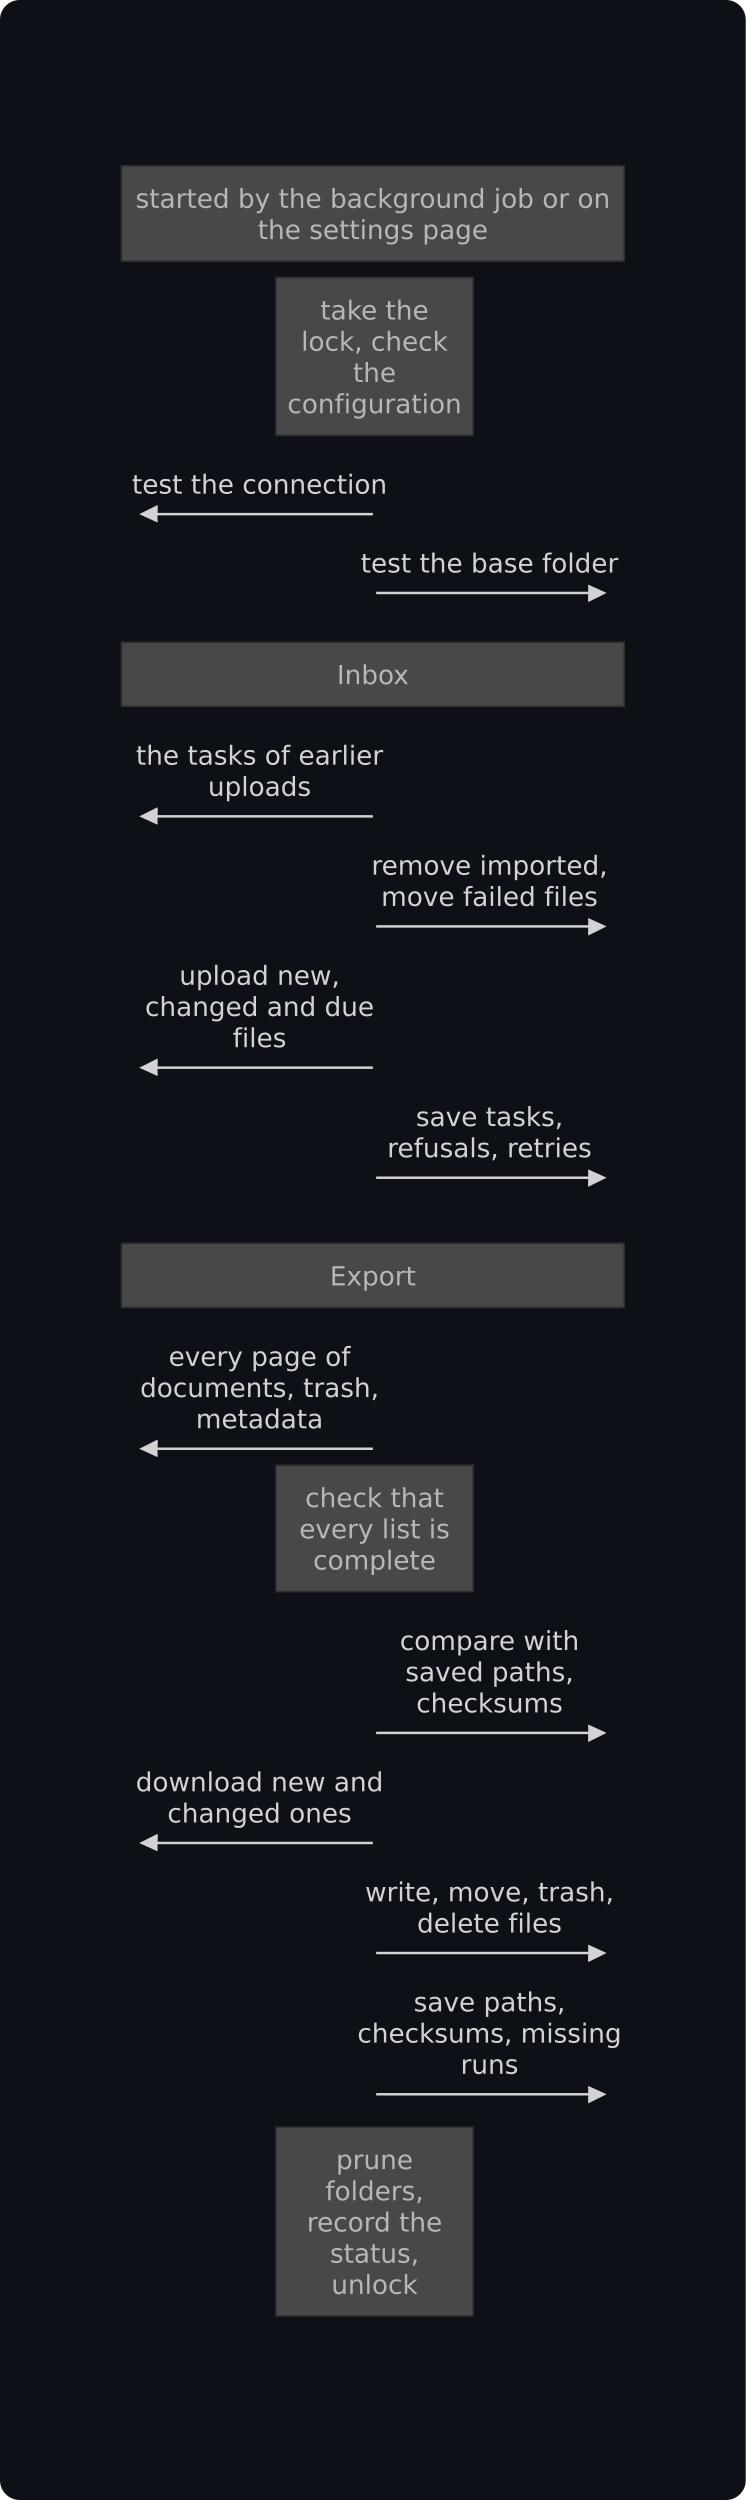
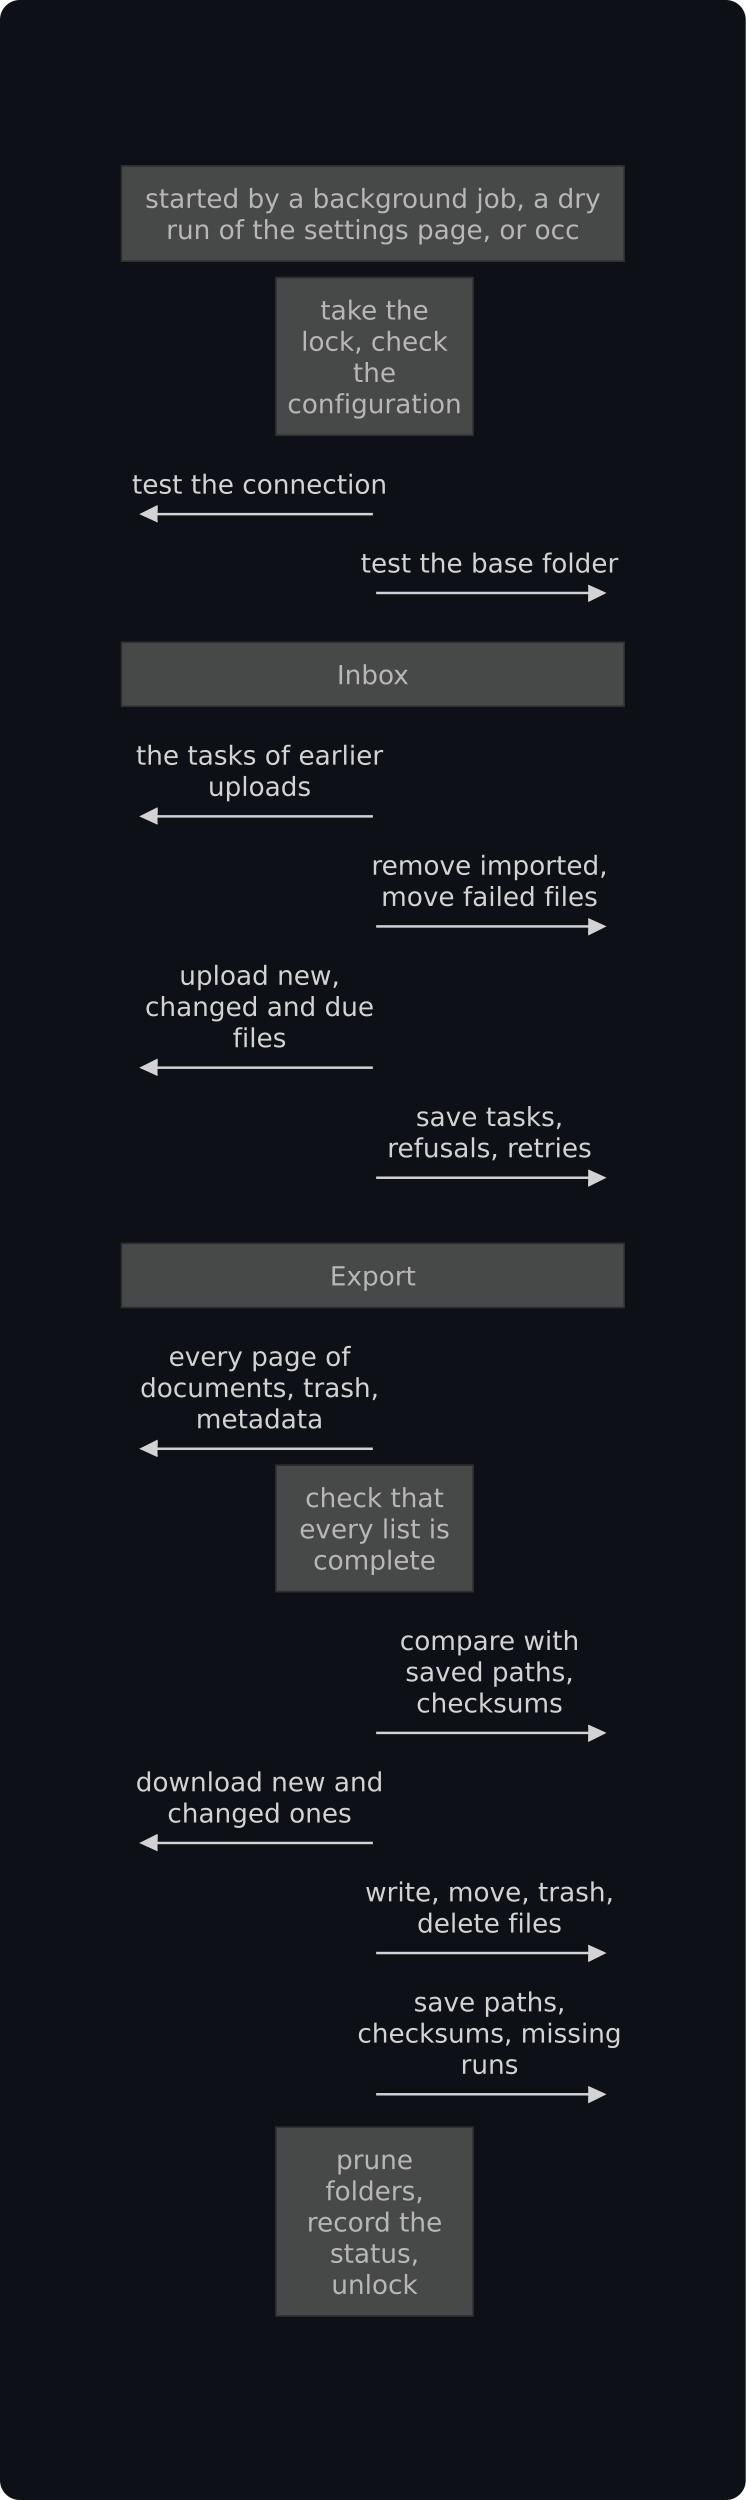
<svg xmlns="http://www.w3.org/2000/svg" width="454" height="1522" viewBox="-24 -26 454 1522" id="diagram-one-run-of-the-synchronization" role="graphics-document document" aria-roledescription="sequence" aria-describedby="chart-desc-diagram-one-run-of-the-synchronization" aria-labelledby="chart-title-diagram-one-run-of-the-synchronization">
  <rect x="40" y="711" fill="rgba(23, 128, 61, 0.12)" width="326" height="548" class="rect" />
  <rect x="40" y="345" fill="rgba(0, 130, 201, 0.12)" width="326" height="356" class="rect" />
  <g>
    <rect x="286" y="1404" fill="#eaeaea" stroke="#666" width="120" height="65" name="Nextcloud" rx="3" ry="3" class="actor actor-bottom" />
    <text x="346" y="1436.5" dominant-baseline="central" alignment-baseline="central" class="actor actor-box" style="text-anchor: middle; font-size: 16px; font-weight: 400; font-family: &quot;trebuchet ms&quot;, verdana, &quot;DejaVu Sans&quot;, arial, sans-serif;">
      <tspan x="346" dy="0">Nextcloud</tspan>
    </text>
  </g>
  <g>
    <rect x="144" y="1404" fill="#eaeaea" stroke="#666" width="120" height="65" name="Sync" rx="3" ry="3" class="actor actor-bottom" />
    <text x="204" y="1436.5" dominant-baseline="central" alignment-baseline="central" class="actor actor-box" style="text-anchor: middle; font-size: 16px; font-weight: 400; font-family: &quot;trebuchet ms&quot;, verdana, &quot;DejaVu Sans&quot;, arial, sans-serif;">
      <tspan x="204" dy="-8">Paperless</tspan>
    </text>
    <text x="204" y="1436.5" dominant-baseline="central" alignment-baseline="central" class="actor actor-box" style="text-anchor: middle; font-size: 16px; font-weight: 400; font-family: &quot;trebuchet ms&quot;, verdana, &quot;DejaVu Sans&quot;, arial, sans-serif;">
      <tspan x="204" dy="8">Sync</tspan>
    </text>
  </g>
  <g>
    <rect x="0" y="1404" fill="#eaeaea" stroke="#666" width="120" height="65" name="Paperless" rx="3" ry="3" class="actor actor-bottom" />
    <text x="60" y="1436.5" dominant-baseline="central" alignment-baseline="central" class="actor actor-box" style="text-anchor: middle; font-size: 16px; font-weight: 400; font-family: &quot;trebuchet ms&quot;, verdana, &quot;DejaVu Sans&quot;, arial, sans-serif;">
      <tspan x="60" dy="-8">Paperless-ng-</tspan>
    </text>
    <text x="60" y="1436.5" dominant-baseline="central" alignment-baseline="central" class="actor actor-box" style="text-anchor: middle; font-size: 16px; font-weight: 400; font-family: &quot;trebuchet ms&quot;, verdana, &quot;DejaVu Sans&quot;, arial, sans-serif;">
      <tspan x="60" dy="8">x</tspan>
    </text>
  </g>
  <g>
    <line id="actor2" x1="346" y1="65" x2="346" y2="1404" class="actor-line 200" stroke-width="0.5px" stroke="#999" name="Nextcloud" data-et="life-line" data-id="Nextcloud" />
    <g id="root-2" data-et="participant" data-type="participant" data-id="Nextcloud">
      <rect x="286" y="0" fill="#eaeaea" stroke="#666" width="120" height="65" name="Nextcloud" rx="3" ry="3" class="actor actor-top" />
      <text x="346" y="32.5" dominant-baseline="central" alignment-baseline="central" class="actor actor-box" style="text-anchor: middle; font-size: 16px; font-weight: 400; font-family: &quot;trebuchet ms&quot;, verdana, &quot;DejaVu Sans&quot;, arial, sans-serif;">
        <tspan x="346" dy="0">Nextcloud</tspan>
      </text>
    </g>
  </g>
  <g>
    <line id="actor1" x1="204" y1="65" x2="204" y2="1404" class="actor-line 200" stroke-width="0.5px" stroke="#999" name="Sync" data-et="life-line" data-id="Sync" />
    <g id="root-1" data-et="participant" data-type="participant" data-id="Sync">
      <rect x="144" y="0" fill="#eaeaea" stroke="#666" width="120" height="65" name="Sync" rx="3" ry="3" class="actor actor-top" />
      <text x="204" y="32.5" dominant-baseline="central" alignment-baseline="central" class="actor actor-box" style="text-anchor: middle; font-size: 16px; font-weight: 400; font-family: &quot;trebuchet ms&quot;, verdana, &quot;DejaVu Sans&quot;, arial, sans-serif;">
        <tspan x="204" dy="-8">Paperless</tspan>
      </text>
      <text x="204" y="32.5" dominant-baseline="central" alignment-baseline="central" class="actor actor-box" style="text-anchor: middle; font-size: 16px; font-weight: 400; font-family: &quot;trebuchet ms&quot;, verdana, &quot;DejaVu Sans&quot;, arial, sans-serif;">
        <tspan x="204" dy="8">Sync</tspan>
      </text>
    </g>
  </g>
  <g>
    <line id="actor0" x1="60" y1="65" x2="60" y2="1404" class="actor-line 200" stroke-width="0.5px" stroke="#999" name="Paperless" data-et="life-line" data-id="Paperless" />
    <g id="root-0" data-et="participant" data-type="participant" data-id="Paperless">
      <rect x="0" y="0" fill="#eaeaea" stroke="#666" width="120" height="65" name="Paperless" rx="3" ry="3" class="actor actor-top" />
      <text x="60" y="32.5" dominant-baseline="central" alignment-baseline="central" class="actor actor-box" style="text-anchor: middle; font-size: 16px; font-weight: 400; font-family: &quot;trebuchet ms&quot;, verdana, &quot;DejaVu Sans&quot;, arial, sans-serif;">
        <tspan x="60" dy="-8">Paperless-ng-</tspan>
      </text>
      <text x="60" y="32.5" dominant-baseline="central" alignment-baseline="central" class="actor actor-box" style="text-anchor: middle; font-size: 16px; font-weight: 400; font-family: &quot;trebuchet ms&quot;, verdana, &quot;DejaVu Sans&quot;, arial, sans-serif;">
        <tspan x="60" dy="8">x</tspan>
      </text>
    </g>
  </g>
  <style>#diagram-one-run-of-the-synchronization{font-family:"trebuchet ms",verdana,"DejaVu Sans",arial,sans-serif;font-size:16px;fill:#ccc;}@keyframes edge-animation-frame{from{stroke-dashoffset:0;}}@keyframes dash{to{stroke-dashoffset:0;}}#diagram-one-run-of-the-synchronization .edge-animation-slow{stroke-dasharray:9,5!important;stroke-dashoffset:900;animation:dash 50s linear infinite;stroke-linecap:round;}#diagram-one-run-of-the-synchronization .edge-animation-fast{stroke-dasharray:9,5!important;stroke-dashoffset:900;animation:dash 20s linear infinite;stroke-linecap:round;}#diagram-one-run-of-the-synchronization .error-icon{fill:#a44141;}#diagram-one-run-of-the-synchronization .error-text{fill:#ddd;stroke:#ddd;}#diagram-one-run-of-the-synchronization .edge-thickness-normal{stroke-width:1px;}#diagram-one-run-of-the-synchronization .edge-thickness-thick{stroke-width:3.5px;}#diagram-one-run-of-the-synchronization .edge-pattern-solid{stroke-dasharray:0;}#diagram-one-run-of-the-synchronization .edge-thickness-invisible{stroke-width:0;fill:none;}#diagram-one-run-of-the-synchronization .edge-pattern-dashed{stroke-dasharray:3;}#diagram-one-run-of-the-synchronization .edge-pattern-dotted{stroke-dasharray:2;}#diagram-one-run-of-the-synchronization .marker{fill:lightgrey;stroke:lightgrey;}#diagram-one-run-of-the-synchronization .marker.cross{stroke:lightgrey;}#diagram-one-run-of-the-synchronization svg{font-family:"trebuchet ms",verdana,"DejaVu Sans",arial,sans-serif;font-size:16px;}#diagram-one-run-of-the-synchronization p{margin:0;}#diagram-one-run-of-the-synchronization .actor{stroke:#ccc;fill:#1f2020;stroke-width:1;}#diagram-one-run-of-the-synchronization rect.actor.outer-path[data-look="neo"]{filter:drop-shadow( 1px 2px 2px rgba(185,185,185,1));}#diagram-one-run-of-the-synchronization rect.note[data-look="neo"]{stroke:hsl(180, 0%, 18.353%);fill:hsl(180, 1.587%, 28.353%);filter:drop-shadow( 1px 2px 2px rgba(185,185,185,1));}#diagram-one-run-of-the-synchronization text.actor&gt;tspan{fill:lightgrey;stroke:none;}#diagram-one-run-of-the-synchronization .actor-line{stroke:#ccc;}#diagram-one-run-of-the-synchronization .innerArc{stroke-width:1.5;stroke-dasharray:none;}#diagram-one-run-of-the-synchronization .messageLine0{stroke-width:1.5;stroke-dasharray:none;stroke:lightgrey;}#diagram-one-run-of-the-synchronization .messageLine1{stroke-width:1.5;stroke-dasharray:2,2;stroke:lightgrey;}#diagram-one-run-of-the-synchronization [id$="-arrowhead"] path{fill:lightgrey;stroke:lightgrey;}#diagram-one-run-of-the-synchronization .sequenceNumber{fill:black;}#diagram-one-run-of-the-synchronization [id$="-sequencenumber"]{fill:lightgrey;}#diagram-one-run-of-the-synchronization [id$="-crosshead"] path{fill:lightgrey;stroke:lightgrey;}#diagram-one-run-of-the-synchronization .messageText{fill:lightgrey;stroke:none;}#diagram-one-run-of-the-synchronization .labelBox{stroke:#ccc;fill:#1f2020;filter:none;}#diagram-one-run-of-the-synchronization .labelText,#diagram-one-run-of-the-synchronization .labelText&gt;tspan{fill:lightgrey;stroke:none;}#diagram-one-run-of-the-synchronization .loopText,#diagram-one-run-of-the-synchronization .loopText&gt;tspan{fill:lightgrey;stroke:none;}#diagram-one-run-of-the-synchronization .sectionTitle,#diagram-one-run-of-the-synchronization .sectionTitle&gt;tspan{fill:lightgrey;stroke:none;}#diagram-one-run-of-the-synchronization .loopLine{stroke-width:2px;stroke-dasharray:2,2;stroke:#ccc;fill:#ccc;}#diagram-one-run-of-the-synchronization .note{stroke:hsl(180, 0%, 18.353%);fill:hsl(180, 1.587%, 28.353%);}#diagram-one-run-of-the-synchronization .noteText,#diagram-one-run-of-the-synchronization .noteText&gt;tspan{fill:rgb(183.848, 181.552, 181.552);stroke:none;}#diagram-one-run-of-the-synchronization .activation0{fill:hsl(180, 1.587%, 28.353%);stroke:#ccc;}#diagram-one-run-of-the-synchronization .activation1{fill:hsl(180, 1.587%, 28.353%);stroke:#ccc;}#diagram-one-run-of-the-synchronization .activation2{fill:hsl(180, 1.587%, 28.353%);stroke:#ccc;}#diagram-one-run-of-the-synchronization .actorPopupMenu{position:absolute;}#diagram-one-run-of-the-synchronization .actorPopupMenuPanel{position:absolute;fill:#1f2020;box-shadow:0px 8px 16px 0px rgba(0,0,0,0.2);filter:drop-shadow(3px 5px 2px rgb(0 0 0 / 0.4));}#diagram-one-run-of-the-synchronization .actor-man circle,#diagram-one-run-of-the-synchronization line{fill:#1f2020;stroke-width:2px;}#diagram-one-run-of-the-synchronization g rect.rect{filter:drop-shadow( 1px 2px 2px rgba(185,185,185,1));stroke:#ccc;}#diagram-one-run-of-the-synchronization .node .neo-node{stroke:#ccc;}#diagram-one-run-of-the-synchronization [data-look="neo"].node rect,#diagram-one-run-of-the-synchronization [data-look="neo"].cluster rect,#diagram-one-run-of-the-synchronization [data-look="neo"].node polygon{stroke:url(#diagram-one-run-of-the-synchronization-gradient);filter:drop-shadow( 1px 2px 2px rgba(185,185,185,1));}#diagram-one-run-of-the-synchronization [data-look="neo"].swimlane.cluster rect{filter:none;}#diagram-one-run-of-the-synchronization [data-look="neo"].node path{stroke:url(#diagram-one-run-of-the-synchronization-gradient);stroke-width:1px;}#diagram-one-run-of-the-synchronization [data-look="neo"].node .outer-path{filter:drop-shadow( 1px 2px 2px rgba(185,185,185,1));}#diagram-one-run-of-the-synchronization [data-look="neo"].node .neo-line path{stroke:#ccc;filter:none;}#diagram-one-run-of-the-synchronization [data-look="neo"].node circle{stroke:url(#diagram-one-run-of-the-synchronization-gradient);filter:drop-shadow( 1px 2px 2px rgba(185,185,185,1));}#diagram-one-run-of-the-synchronization [data-look="neo"].node circle .state-start{fill:#000000;}#diagram-one-run-of-the-synchronization [data-look="neo"].icon-shape .icon{fill:url(#diagram-one-run-of-the-synchronization-gradient);filter:drop-shadow( 1px 2px 2px rgba(185,185,185,1));}#diagram-one-run-of-the-synchronization [data-look="neo"].icon-shape .icon-neo path{stroke:url(#diagram-one-run-of-the-synchronization-gradient);filter:drop-shadow( 1px 2px 2px rgba(185,185,185,1));}#diagram-one-run-of-the-synchronization :root{--mermaid-font-family:"trebuchet ms",verdana,"DejaVu Sans",arial,sans-serif;}</style>
  <rect x="-24" y="-26" width="454" height="1522" rx="12" style="fill:#0d1117;stroke:none" />
  <g />
  <defs>
    <symbol id="diagram-one-run-of-the-synchronization-computer" width="24" height="24">
      <path transform="scale(0.5)" d="M2 2v13h20v-13h-20zm18 11h-16v-9h16v9zm-10.23 6l0.47-1h3.52l0.47 1h-4.46zm14.23 3h-24l2-6h2.1l-1.33 4h18.45l-1.3-4h2.07l2 6zm-5-10h-14v-7h14v7z" />
    </symbol>
  </defs>
  <defs>
    <symbol id="diagram-one-run-of-the-synchronization-database" fill-rule="evenodd" clip-rule="evenodd">
      <path transform="scale(0.5)" d="M12.260l0.26.260.010.250.010.250.010.250.010.250.020.250.020.240.020.240.020.240.020.240.020.230.030.230.030.230.030.230.030.220.030.220.040.220.040.210.040.210.040.210.040.210.050.20.050.20.050.190.050.190.050.190.050.180.050.180.060.180.060.170.060.170.060.160.060.160.060.160.060.150.070.070.030.070.030.070.030.070.030.070.040.070.040.070.040.070.040.060.040.060.040.060.040.060.040.060.040.060.040.060.040.060.040.060.040.050.040.050.040.050.040.050.040.050.040.050.040.050.040.040.040.040.040.040.040.040.040.040.040.040.040.040.040.030.040.030.040.030.040.030.040.030.040.030.040.030.040.020.040.020.040.020.040.020.040.020.040.020.040.020.040.010.040.010.040.010.050.010.040.010.050.010.05.05.05.05v17l0.05.05.05-0.010.05-0.010.05-0.010.04-0.010.05-0.010.04-0.010.04-0.010.04-0.020.04-0.020.04-0.020.04-0.020.04-0.020.04-0.020.04-0.030.04-0.030.04-0.030.04-0.030.04-0.030.04-0.030.04-0.030.04-0.040.04-0.040.04-0.040.04-0.040.04-0.040.04-0.040.04-0.040.04-0.040.04-0.050.04-0.050.04-0.050.04-0.050.04-0.050.04-0.050.04-0.050.04-0.050.04-0.060.04-0.060.04-0.060.04-0.060.04-0.060.04-0.060.04-0.060.04-0.070.04-0.070.04-0.070.04-0.070.04-0.070.03-0.070.03-0.070.03-0.070.03-0.150.07-0.150.06-0.160.06-0.160.06-0.170.06-0.170.06-0.170.06-0.180.06-0.180.05-0.190.05-0.190.05-0.190.05-0.20.05-0.20.05-0.20.05-0.210.04-0.210.04-0.210.04-0.220.04-0.220.04-0.220.03-0.220.03-0.230.03-0.230.03-0.230.03-0.240.02-0.240.02-0.240.02-0.240.02-0.250.02-0.250.02-0.250.01-0.250.01-0.250.01-0.250.01-0.260-0.260-0.260-0.260-0.250-0.25-0.01-0.25-0.01-0.25-0.01-0.25-0.01-0.24-0.02-0.24-0.02-0.24-0.02-0.24-0.02-0.24-0.02-0.23-0.03-0.23-0.03-0.23-0.03-0.23-0.03-0.22-0.03-0.22-0.04-0.22-0.04-0.21-0.04-0.21-0.04-0.21-0.04-0.2-0.04-0.2-0.05-0.2-0.05-0.19-0.05-0.19-0.05-0.19-0.05-0.18-0.05-0.18-0.06-0.18-0.06-0.17-0.06-0.17-0.06-0.16-0.06-0.16-0.06-0.15-0.06-0.15-0.07-0.07-0.03-0.07-0.03-0.07-0.03-0.07-0.03-0.07-0.04-0.07-0.04-0.07-0.04-0.07-0.04-0.06-0.04-0.06-0.04-0.06-0.04-0.06-0.04-0.06-0.04-0.06-0.04-0.06-0.04-0.06-0.04-0.05-0.04-0.05-0.04-0.05-0.04-0.05-0.04-0.05-0.04-0.05-0.04-0.05-0.04-0.05-0.04-0.04-0.04-0.04-0.04-0.04-0.04-0.04-0.04-0.04-0.04-0.04-0.04-0.04-0.04-0.03-0.04-0.03-0.04-0.03-0.04-0.03-0.04-0.03-0.04-0.03-0.04-0.03-0.04-0.02-0.04-0.02-0.04-0.02-0.04-0.02-0.04-0.02-0.04-0.02-0.04-0.01-0.04-0.01-0.04-0.01-0.04-0.01-0.04-0.01-0.04-0.01-0.04-0.01-0.040-0.040-0.040-0.04v-17l0-0.040-0.040-0.040.01-0.040.01-0.040.01-0.040.01-0.040.01-0.040.01-0.040.02-0.040.02-0.040.02-0.040.02-0.040.02-0.040.02-0.040.02-0.040.03-0.040.03-0.040.03-0.040.03-0.040.03-0.040.03-0.040.03-0.040.04-0.040.04-0.040.04-0.040.04-0.040.04-0.040.04-0.040.04-0.040.05-0.040.05-0.040.05-0.040.05-0.040.05-0.040.05-0.040.05-0.040.06-0.040.06-0.040.06-0.040.06-0.040.06-0.040.06-0.040.06-0.040.06-0.040.06-0.040.07-0.040.07-0.040.07-0.040.07-0.040.07-0.030.07-0.030.07-0.030.07-0.030.15-0.070.16-0.060.16-0.060.16-0.060.17-0.060.17-0.060.18-0.060.18-0.060.18-0.050.19-0.050.19-0.050.2-0.050.2-0.050.2-0.050.2-0.040.21-0.040.21-0.040.21-0.040.22-0.040.22-0.040.22-0.030.23-0.030.23-0.030.23-0.030.23-0.030.24-0.020.24-0.020.24-0.020.24-0.020.25-0.020.25-0.010.25-0.010.25-0.010.25-0.010.26.26.26.260zm-9.26 20.5v0.01l0.02.02.020.010.020.010.020.010.020.010.020.010.020.010.020.010.020.010.020.020.020.020.020.020.020.020.020.020.020.020.020.020.030.020.020.020.030.050.050.060.050.060.050.070.050.070.050.080.050.080.050.080.050.090.050.090.050.10.050.10.050.110.050.110.050.110.050.120.050.120.050.130.050.130.050.140.050.140.050.140.050.150.050.150.050.160.050.160.050.160.050.170.040.170.040.180.040.180.040.180.040.190.040.190.040.190.040.20.040.20.030.20.030.210.030.210.030.220.030.220.030.220.020.230.020.230.020.230.020.240.020.240.020.240.010.250.010.250.010.250.010.26.26.26.26.25.25-0.010.25-0.010.24-0.010.24-0.010.24-0.020.23-0.020.23-0.020.23-0.020.22-0.020.22-0.030.22-0.030.21-0.030.21-0.030.21-0.030.2-0.030.2-0.030.19-0.040.19-0.040.19-0.040.18-0.040.18-0.040.18-0.040.17-0.040.17-0.040.16-0.040.16-0.050.16-0.050.15-0.050.15-0.050.14-0.050.14-0.050.14-0.050.13-0.050.13-0.050.12-0.050.12-0.050.11-0.050.11-0.050.11-0.050.1-0.050.1-0.050.09-0.050.09-0.050.08-0.050.08-0.050.07-0.050.07-0.050.07-0.050.06-0.050.06-0.050.05-0.050.02-0.020.02-0.020.02-0.020.02-0.020.02-0.020.02-0.020.02-0.020.02-0.020.01-0.020.01-0.020.01-0.020.01-0.020.01-0.020.01-0.020.01-0.020.01-0.020-0.020-0.020-0.020-0.02v-4.13l-0.080.06-0.080.05-0.080.05-0.080.05-0.090.05-0.090.05-0.090.05-0.090.05-0.10.05-0.10.05-0.10.05-0.10.05-0.110.05-0.110.05-0.110.05-0.110.05-0.110.05-0.120.04-0.120.04-0.120.04-0.120.04-0.130.04-0.130.04-0.130.04-0.130.04-0.130.04-0.130.04-0.140.04-0.140.04-0.140.04-0.140.03-0.140.03-0.150.03-0.150.03-0.150.03-0.150.03-0.150.03-0.150.03-0.160.03-0.160.03-0.160.03-0.160.02-0.160.02-0.160.02-0.160.02-0.170.02-0.170.02-0.170.02-0.170.02-0.170.02-0.170.02-0.170.01-0.170.01-0.170.01-0.180.01-0.180.01-0.180.01-0.180.01-0.180.01-0.180.01-0.180-0.180-0.180h-0.37l-0.180-0.180-0.180-0.180-0.18-0.01-0.18-0.01-0.18-0.01-0.18-0.01-0.18-0.01-0.18-0.01-0.17-0.01-0.17-0.01-0.17-0.01-0.17-0.02-0.17-0.02-0.17-0.02-0.17-0.02-0.17-0.02-0.16-0.02-0.16-0.02-0.16-0.02-0.16-0.02-0.16-0.02-0.16-0.03-0.16-0.03-0.15-0.03-0.15-0.03-0.15-0.03-0.15-0.03-0.15-0.03-0.15-0.03-0.14-0.03-0.14-0.03-0.14-0.04-0.14-0.04-0.14-0.04-0.14-0.04-0.13-0.04-0.13-0.04-0.13-0.04-0.13-0.04-0.13-0.04-0.12-0.04-0.12-0.04-0.12-0.04-0.12-0.04-0.12-0.04-0.11-0.04-0.11-0.05-0.11-0.05-0.11-0.05-0.1-0.05-0.1-0.05-0.1-0.05-0.1-0.05-0.09-0.05-0.09-0.05-0.09-0.05-0.09-0.05-0.08-0.05-0.08-0.05-0.08-0.05-0.08-0.05v4.13zm0-5.65v0.01l0.02.02.020.010.020.010.020.010.020.010.020.010.020.010.020.010.020.010.020.020.020.020.020.020.020.020.020.020.020.020.020.020.020.020.030.020.020.050.050.060.050.060.050.070.050.070.050.080.050.080.050.080.050.090.050.090.050.10.050.10.050.110.050.110.050.110.050.120.050.120.050.130.050.130.050.140.050.140.050.140.050.150.050.150.050.160.050.160.050.160.050.170.040.170.040.180.040.180.040.180.040.190.040.190.040.190.040.20.030.20.030.20.030.210.030.210.030.220.030.220.030.220.020.230.020.230.020.230.020.240.020.240.010.240.010.250.010.250.010.250.010.26.26.26.26.25-0.010.25-0.010.25-0.010.24-0.010.24-0.010.24-0.020.23-0.020.23-0.020.23-0.020.22-0.020.22-0.020.22-0.030.21-0.030.21-0.030.21-0.030.2-0.030.2-0.040.19-0.040.19-0.040.19-0.040.18-0.040.18-0.040.18-0.040.17-0.040.17-0.040.16-0.040.16-0.040.16-0.050.15-0.050.15-0.050.14-0.050.14-0.050.14-0.050.13-0.050.13-0.050.12-0.050.12-0.050.11-0.050.11-0.050.11-0.050.1-0.050.1-0.050.09-0.050.09-0.050.08-0.050.08-0.050.07-0.050.07-0.050.07-0.050.06-0.050.06-0.050.05-0.050.02-0.020.02-0.020.02-0.020.02-0.020.02-0.020.02-0.020.02-0.020.02-0.020.01-0.020.01-0.020.01-0.020.01-0.020.01-0.020.01-0.020.01-0.020.01-0.020-0.020-0.020-0.020-0.02v-4.14l-0.080.05-0.080.05-0.080.05-0.080.05-0.090.05-0.090.05-0.090.05-0.090.05-0.10.05-0.10.05-0.10.05-0.10.05-0.110.05-0.110.05-0.110.05-0.110.05-0.110.04-0.120.04-0.120.04-0.120.04-0.120.04-0.130.04-0.130.04-0.130.04-0.130.04-0.130.04-0.130.04-0.140.04-0.140.04-0.140.04-0.140.03-0.140.03-0.150.03-0.150.03-0.150.03-0.150.03-0.150.03-0.150.03-0.160.03-0.160.03-0.160.03-0.160.02-0.160.02-0.160.02-0.160.02-0.170.02-0.170.02-0.170.02-0.170.02-0.170.02-0.170.02-0.170.01-0.170.01-0.170.01-0.180.01-0.180.01-0.180.01-0.180.01-0.180.01-0.180.01-0.180-0.180-0.180h-0.37l-0.180-0.180-0.180-0.180-0.18-0.01-0.18-0.01-0.18-0.01-0.18-0.01-0.18-0.01-0.18-0.01-0.17-0.01-0.17-0.01-0.17-0.01-0.17-0.02-0.17-0.02-0.17-0.02-0.17-0.02-0.17-0.02-0.16-0.02-0.16-0.02-0.16-0.02-0.16-0.02-0.16-0.02-0.16-0.03-0.16-0.03-0.15-0.03-0.15-0.03-0.15-0.03-0.15-0.03-0.15-0.03-0.15-0.03-0.14-0.03-0.14-0.03-0.14-0.04-0.14-0.04-0.14-0.04-0.14-0.04-0.13-0.04-0.13-0.04-0.13-0.04-0.13-0.04-0.13-0.04-0.12-0.04-0.12-0.04-0.12-0.04-0.12-0.04-0.12-0.04-0.11-0.05-0.11-0.05-0.11-0.05-0.11-0.05-0.1-0.05-0.1-0.05-0.1-0.05-0.1-0.05-0.09-0.05-0.09-0.05-0.09-0.05-0.09-0.05-0.08-0.05-0.08-0.05-0.08-0.05-0.08-0.05v4.14zm0-5.67v0.01l0.02.02.020.010.020.010.020.010.020.010.020.010.020.010.020.010.020.010.020.020.020.020.020.020.020.020.020.020.020.020.030.020.020.020.020.020.030.050.050.060.050.060.050.070.050.070.050.080.050.080.050.080.050.090.050.090.050.10.050.10.050.110.050.110.050.110.050.120.050.120.050.130.050.130.050.140.050.140.050.140.050.150.050.150.050.160.050.160.050.160.050.170.040.170.040.180.040.180.040.180.040.190.040.190.040.190.040.20.030.20.030.20.030.210.030.210.030.220.030.220.030.220.020.230.020.230.020.230.020.240.020.240.010.240.010.250.010.250.010.250.010.26.26.26.26.25-0.010.25-0.010.25-0.010.24-0.010.24-0.010.24-0.020.23-0.020.23-0.020.23-0.020.22-0.020.22-0.020.22-0.030.21-0.030.21-0.030.21-0.030.2-0.030.2-0.040.19-0.040.19-0.040.19-0.040.18-0.040.18-0.040.18-0.040.17-0.040.17-0.040.16-0.040.16-0.040.16-0.050.15-0.050.15-0.050.14-0.050.14-0.050.14-0.050.13-0.050.13-0.050.12-0.050.12-0.050.11-0.050.11-0.050.11-0.050.1-0.050.1-0.050.09-0.050.09-0.050.08-0.050.08-0.050.07-0.050.07-0.050.07-0.050.06-0.050.06-0.050.05-0.050.02-0.020.02-0.020.02-0.020.02-0.020.02-0.020.02-0.020.02-0.020.02-0.020.01-0.020.01-0.020.01-0.020.01-0.020.01-0.020.01-0.020.01-0.020.01-0.020-0.020-0.020-0.020-0.02v-4.15l-0.080.05-0.080.05-0.080.05-0.080.05-0.090.05-0.090.05-0.090.05-0.090.05-0.10.05-0.10.05-0.10.05-0.10.05-0.110.05-0.110.05-0.110.05-0.110.05-0.110.04-0.120.04-0.120.04-0.120.04-0.120.04-0.130.04-0.130.04-0.130.04-0.130.04-0.130.04-0.130.04-0.140.04-0.140.04-0.140.03-0.140.03-0.140.03-0.150.03-0.150.03-0.150.03-0.150.03-0.150.03-0.150.03-0.160.03-0.160.03-0.160.02-0.160.02-0.160.02-0.160.02-0.160.02-0.170.02-0.170.02-0.170.02-0.170.02-0.170.02-0.170.02-0.170.01-0.170.01-0.170.01-0.180.01-0.180.01-0.180.01-0.180.01-0.180.01-0.180.01-0.180-0.180-0.180-0.180-0.180-0.180-0.180-0.180-0.18-0.01-0.18-0.01-0.18-0.01-0.18-0.01-0.18-0.01-0.18-0.01-0.18-0.01-0.17-0.01-0.17-0.01-0.17-0.01-0.17-0.02-0.17-0.02-0.17-0.02-0.17-0.02-0.17-0.02-0.16-0.02-0.16-0.02-0.16-0.02-0.16-0.02-0.16-0.02-0.16-0.03-0.16-0.03-0.15-0.03-0.15-0.03-0.15-0.03-0.15-0.03-0.15-0.03-0.15-0.03-0.14-0.03-0.14-0.03-0.14-0.03-0.14-0.04-0.14-0.04-0.14-0.04-0.13-0.04-0.13-0.04-0.13-0.04-0.13-0.04-0.13-0.04-0.12-0.04-0.12-0.04-0.12-0.04-0.12-0.04-0.12-0.04-0.11-0.05-0.11-0.05-0.11-0.05-0.11-0.05-0.1-0.05-0.1-0.05-0.1-0.05-0.1-0.05-0.09-0.05-0.09-0.05-0.09-0.05-0.09-0.05-0.08-0.05-0.08-0.05-0.08-0.05-0.08-0.05v4.15zm8.74-8.18l-0.260-0.250.01-0.250.01-0.250.01-0.240.01-0.240.01-0.240.02-0.230.02-0.230.02-0.230.02-0.220.02-0.220.03-0.220.03-0.210.03-0.210.03-0.20.03-0.20.03-0.20.03-0.190.04-0.190.04-0.190.04-0.180.04-0.180.04-0.170.04-0.170.04-0.170.04-0.160.05-0.160.05-0.150.05-0.150.05-0.150.05-0.140.05-0.140.05-0.140.05-0.130.05-0.130.05-0.120.05-0.120.05-0.110.05-0.110.05-0.110.05-0.10.05-0.10.05-0.090.05-0.090.05-0.080.05-0.080.05-0.070.05-0.070.05-0.060.05-0.060.05-0.060.05-0.050.05-0.020.03-0.020.02-0.020.02-0.020.03-0.020.02-0.020.02-0.020.02-0.010.02-0.010.02-0.010.02-0.010.02-0.010.02-0.010.02-0.010.02-0.010.02-0.010.02.02.02.02.02.02.02.02.020.010.020.010.020.010.020.010.020.010.020.010.020.010.020.010.020.020.020.020.020.020.020.020.020.020.030.020.020.020.020.020.030.050.050.060.050.060.050.070.050.070.050.070.050.080.050.080.050.090.050.090.050.10.050.10.050.110.050.110.050.110.050.120.050.120.050.130.050.130.050.140.050.140.050.140.050.150.050.150.050.160.050.160.050.160.050.170.040.170.040.180.040.180.040.180.040.190.040.190.040.190.040.20.030.20.030.210.030.210.030.210.030.220.030.220.030.220.020.230.020.230.020.230.020.240.020.240.010.240.010.250.010.250.010.250.010.26.26.26.26.25.25-0.010.25-0.010.24-0.010.24-0.010.24-0.020.23-0.020.23-0.020.23-0.020.22-0.020.22-0.030.22-0.030.21-0.030.21-0.030.21-0.030.2-0.030.2-0.030.19-0.040.19-0.040.19-0.040.18-0.040.18-0.040.18-0.040.17-0.040.17-0.040.16-0.040.16-0.050.16-0.050.15-0.050.15-0.050.14-0.050.14-0.050.14-0.050.13-0.050.13-0.050.12-0.050.12-0.050.11-0.050.11-0.050.11-0.050.1-0.050.1-0.050.09-0.050.09-0.050.08-0.050.08-0.050.07-0.050.07-0.050.07-0.050.06-0.050.06-0.050.05-0.050.02-0.020.02-0.020.02-0.020.02-0.020.02-0.020.02-0.020.02-0.020.02-0.020.01-0.020.01-0.020.01-0.020.01-0.020.01-0.020.01-0.020.01-0.020.01-0.020-0.020-0.020-0.020-0.020-0.020-0.020-0.020-0.02-0.01-0.02-0.01-0.02-0.01-0.02-0.01-0.02-0.01-0.02-0.01-0.02-0.01-0.02-0.01-0.02-0.01-0.02-0.02-0.02-0.02-0.02-0.02-0.02-0.02-0.02-0.02-0.02-0.02-0.02-0.02-0.02-0.05-0.05-0.06-0.05-0.06-0.05-0.06-0.05-0.07-0.05-0.07-0.05-0.08-0.05-0.08-0.05-0.09-0.05-0.09-0.05-0.1-0.05-0.1-0.05-0.11-0.05-0.11-0.05-0.11-0.05-0.12-0.05-0.12-0.05-0.13-0.05-0.13-0.05-0.14-0.05-0.14-0.05-0.14-0.05-0.15-0.05-0.15-0.05-0.15-0.05-0.16-0.05-0.16-0.04-0.17-0.04-0.17-0.04-0.17-0.04-0.18-0.04-0.18-0.04-0.19-0.04-0.19-0.04-0.19-0.04-0.2-0.03-0.2-0.03-0.2-0.03-0.21-0.03-0.21-0.03-0.22-0.03-0.22-0.03-0.22-0.02-0.23-0.02-0.23-0.02-0.23-0.02-0.24-0.02-0.24-0.01-0.24-0.01-0.25-0.01-0.25-0.01-0.250-0.260-0.260-0.260z" />
    </symbol>
  </defs>
  <defs>
    <symbol id="diagram-one-run-of-the-synchronization-clock" width="24" height="24">
      <path transform="scale(0.5)" d="M12 2c5.51 0 10 4.49 10 10s-4.49 10-10 10-10-4.49-10-10 4.49-10 10-10zm0-2c-6.63 0-12 5.37-12 12s5.37 12 12 12 12-5.37 12-12-5.37-12-12-12zm5.85 12.46c0.20.040.20.33.37-1.910.36-6.04 1.11-6.55 1.11-0.72 0-1.3-0.58-1.3-1.3 0-0.510.77-5.45 1.13-7.440.03-0.190.31-0.180.340.01l0.99 6.24 5.39 1.01z" />
    </symbol>
  </defs>
  <defs>
    <marker id="diagram-one-run-of-the-synchronization-arrowhead" refX="7.9" refY="5" markerUnits="userSpaceOnUse" markerWidth="12" markerHeight="12" orient="auto-start-reverse">
      <path d="M -1 0 L 10 5 L 0 10 z" />
    </marker>
  </defs>
  <defs>
    <marker id="diagram-one-run-of-the-synchronization-crosshead" markerWidth="15" markerHeight="8" orient="auto" refX="4" refY="4.5">
      <path fill="none" stroke="#000000" stroke-width="1pt" d="M 1,2 L 6,7 M 6,2 L 1,7" style="stroke-dasharray: 0, 0;" />
    </marker>
  </defs>
  <defs>
    <marker id="diagram-one-run-of-the-synchronization-filled-head" refX="15.5" refY="7" markerWidth="20" markerHeight="28" orient="auto">
      <path d="M 18,7 L9,13 L14,7 L9,1 Z" />
    </marker>
  </defs>
  <defs>
    <marker id="diagram-one-run-of-the-synchronization-sequencenumber" refX="15" refY="15" markerWidth="60" markerHeight="40" orient="auto">
      <circle cx="15" cy="15" r="6" />
    </marker>
  </defs>
  <defs>
    <marker id="diagram-one-run-of-the-synchronization-solidTopArrowHead" refX="7.9" refY="7.25" markerUnits="userSpaceOnUse" markerWidth="12" markerHeight="12" orient="auto-start-reverse">
      <path d="M 0 0 L 10 8 L 0 8 z" />
    </marker>
  </defs>
  <defs>
    <marker id="diagram-one-run-of-the-synchronization-solidBottomArrowHead" refX="7.9" refY="0.75" markerUnits="userSpaceOnUse" markerWidth="12" markerHeight="12" orient="auto-start-reverse">
      <path d="M 0 0 L 10 0 L 0 8 z" />
    </marker>
  </defs>
  <defs>
    <marker id="diagram-one-run-of-the-synchronization-stickTopArrowHead" refX="7.5" refY="7" markerUnits="userSpaceOnUse" markerWidth="12" markerHeight="12" orient="auto-start-reverse">
      <path d="M 0 0 L 7 7" stroke="black" stroke-width="1.5" fill="none" />
    </marker>
  </defs>
  <defs>
    <marker id="diagram-one-run-of-the-synchronization-stickBottomArrowHead" refX="7.5" refY="0" markerUnits="userSpaceOnUse" markerWidth="12" markerHeight="12" orient="auto-start-reverse">
      <path d="M 0 7 L 7 0" stroke="black" stroke-width="1.5" fill="none" />
    </marker>
  </defs>
  <g data-et="note" data-id="i0">
    <rect x="50" y="75" fill="#EDF2AE" stroke="#666" width="306" height="58" class="note" />
    <text x="203" y="80" text-anchor="middle" dominant-baseline="middle" alignment-baseline="middle" class="noteText" dy="1em" style="font-family: &quot;trebuchet ms&quot;, verdana, &quot;DejaVu Sans&quot;, arial, sans-serif; font-size: 16px; font-weight: 400;">
-       <tspan x="203">started by the background job or on</tspan>
+       <tspan x="203">started by a background job, a dry</tspan>
    </text>
    <text x="203" y="99" text-anchor="middle" dominant-baseline="middle" alignment-baseline="middle" class="noteText" dy="1em" style="font-family: &quot;trebuchet ms&quot;, verdana, &quot;DejaVu Sans&quot;, arial, sans-serif; font-size: 16px; font-weight: 400;">
-       <tspan x="203">the settings page</tspan>
+       <tspan x="203">run of the settings page, or occ</tspan>
    </text>
  </g>
  <g data-et="note" data-id="i1">
    <rect x="144" y="143" fill="#EDF2AE" stroke="#666" width="120" height="96" class="note" />
    <text x="204" y="148" text-anchor="middle" dominant-baseline="middle" alignment-baseline="middle" class="noteText" dy="1em" style="font-family: &quot;trebuchet ms&quot;, verdana, &quot;DejaVu Sans&quot;, arial, sans-serif; font-size: 16px; font-weight: 400;">
      <tspan x="204">take the</tspan>
    </text>
    <text x="204" y="167" text-anchor="middle" dominant-baseline="middle" alignment-baseline="middle" class="noteText" dy="1em" style="font-family: &quot;trebuchet ms&quot;, verdana, &quot;DejaVu Sans&quot;, arial, sans-serif; font-size: 16px; font-weight: 400;">
      <tspan x="204">lock, check</tspan>
    </text>
    <text x="204" y="186" text-anchor="middle" dominant-baseline="middle" alignment-baseline="middle" class="noteText" dy="1em" style="font-family: &quot;trebuchet ms&quot;, verdana, &quot;DejaVu Sans&quot;, arial, sans-serif; font-size: 16px; font-weight: 400;">
      <tspan x="204">the</tspan>
    </text>
    <text x="204" y="205" text-anchor="middle" dominant-baseline="middle" alignment-baseline="middle" class="noteText" dy="1em" style="font-family: &quot;trebuchet ms&quot;, verdana, &quot;DejaVu Sans&quot;, arial, sans-serif; font-size: 16px; font-weight: 400;">
      <tspan x="204">configuration</tspan>
    </text>
  </g>
  <g data-et="note" data-id="i5">
    <rect x="50" y="365" fill="#EDF2AE" stroke="#666" width="306" height="39" class="note" />
    <text x="203" y="370" text-anchor="middle" dominant-baseline="middle" alignment-baseline="middle" class="noteText" dy="1em" style="font-family: &quot;trebuchet ms&quot;, verdana, &quot;DejaVu Sans&quot;, arial, sans-serif; font-size: 16px; font-weight: 400;">
      <tspan x="203">Inbox</tspan>
    </text>
  </g>
  <g data-et="note" data-id="i12">
    <rect x="50" y="731" fill="#EDF2AE" stroke="#666" width="306" height="39" class="note" />
    <text x="203" y="736" text-anchor="middle" dominant-baseline="middle" alignment-baseline="middle" class="noteText" dy="1em" style="font-family: &quot;trebuchet ms&quot;, verdana, &quot;DejaVu Sans&quot;, arial, sans-serif; font-size: 16px; font-weight: 400;">
      <tspan x="203">Export</tspan>
    </text>
  </g>
  <g data-et="note" data-id="i14">
    <rect x="144" y="866" fill="#EDF2AE" stroke="#666" width="120" height="77" class="note" />
    <text x="204" y="871" text-anchor="middle" dominant-baseline="middle" alignment-baseline="middle" class="noteText" dy="1em" style="font-family: &quot;trebuchet ms&quot;, verdana, &quot;DejaVu Sans&quot;, arial, sans-serif; font-size: 16px; font-weight: 400;">
      <tspan x="204">check that</tspan>
    </text>
    <text x="204" y="890" text-anchor="middle" dominant-baseline="middle" alignment-baseline="middle" class="noteText" dy="1em" style="font-family: &quot;trebuchet ms&quot;, verdana, &quot;DejaVu Sans&quot;, arial, sans-serif; font-size: 16px; font-weight: 400;">
      <tspan x="204">every list is</tspan>
    </text>
    <text x="204" y="909" text-anchor="middle" dominant-baseline="middle" alignment-baseline="middle" class="noteText" dy="1em" style="font-family: &quot;trebuchet ms&quot;, verdana, &quot;DejaVu Sans&quot;, arial, sans-serif; font-size: 16px; font-weight: 400;">
      <tspan x="204">complete</tspan>
    </text>
  </g>
  <g data-et="note" data-id="i20">
    <rect x="144" y="1269" fill="#EDF2AE" stroke="#666" width="120" height="115" class="note" />
    <text x="204" y="1274" text-anchor="middle" dominant-baseline="middle" alignment-baseline="middle" class="noteText" dy="1em" style="font-family: &quot;trebuchet ms&quot;, verdana, &quot;DejaVu Sans&quot;, arial, sans-serif; font-size: 16px; font-weight: 400;">
      <tspan x="204">prune</tspan>
    </text>
    <text x="204" y="1293" text-anchor="middle" dominant-baseline="middle" alignment-baseline="middle" class="noteText" dy="1em" style="font-family: &quot;trebuchet ms&quot;, verdana, &quot;DejaVu Sans&quot;, arial, sans-serif; font-size: 16px; font-weight: 400;">
      <tspan x="204">folders,</tspan>
    </text>
    <text x="204" y="1312" text-anchor="middle" dominant-baseline="middle" alignment-baseline="middle" class="noteText" dy="1em" style="font-family: &quot;trebuchet ms&quot;, verdana, &quot;DejaVu Sans&quot;, arial, sans-serif; font-size: 16px; font-weight: 400;">
      <tspan x="204">record the</tspan>
    </text>
    <text x="204" y="1331" text-anchor="middle" dominant-baseline="middle" alignment-baseline="middle" class="noteText" dy="1em" style="font-family: &quot;trebuchet ms&quot;, verdana, &quot;DejaVu Sans&quot;, arial, sans-serif; font-size: 16px; font-weight: 400;">
      <tspan x="204">status,</tspan>
    </text>
    <text x="204" y="1350" text-anchor="middle" dominant-baseline="middle" alignment-baseline="middle" class="noteText" dy="1em" style="font-family: &quot;trebuchet ms&quot;, verdana, &quot;DejaVu Sans&quot;, arial, sans-serif; font-size: 16px; font-weight: 400;">
      <tspan x="204">unlock</tspan>
    </text>
  </g>
  <text x="134" y="254" text-anchor="middle" dominant-baseline="middle" alignment-baseline="middle" class="messageText" dy="1em" style="font-family: &quot;trebuchet ms&quot;, verdana, &quot;DejaVu Sans&quot;, arial, sans-serif; font-size: 16px; font-weight: 400;">test the connection</text>
  <line x1="203" y1="287" x2="64" y2="287" class="messageLine0" data-et="message" data-id="i2" data-from="Sync" data-to="Paperless" stroke-width="2" stroke="none" marker-end="url(#diagram-one-run-of-the-synchronization-arrowhead)" style="fill: none;" />
  <text x="274" y="302" text-anchor="middle" dominant-baseline="middle" alignment-baseline="middle" class="messageText" dy="1em" style="font-family: &quot;trebuchet ms&quot;, verdana, &quot;DejaVu Sans&quot;, arial, sans-serif; font-size: 16px; font-weight: 400;">test the base folder</text>
  <line x1="205" y1="335" x2="342" y2="335" class="messageLine0" data-et="message" data-id="i3" data-from="Sync" data-to="Nextcloud" stroke-width="2" stroke="none" marker-end="url(#diagram-one-run-of-the-synchronization-arrowhead)" style="fill: none;" />
  <text x="134" y="419" text-anchor="middle" dominant-baseline="middle" alignment-baseline="middle" class="messageText" dy="1em" style="font-family: &quot;trebuchet ms&quot;, verdana, &quot;DejaVu Sans&quot;, arial, sans-serif; font-size: 16px; font-weight: 400;">the tasks of earlier</text>
  <text x="134" y="438" text-anchor="middle" dominant-baseline="middle" alignment-baseline="middle" class="messageText" dy="1em" style="font-family: &quot;trebuchet ms&quot;, verdana, &quot;DejaVu Sans&quot;, arial, sans-serif; font-size: 16px; font-weight: 400;">uploads</text>
  <line x1="203" y1="471" x2="64" y2="471" class="messageLine0" data-et="message" data-id="i6" data-from="Sync" data-to="Paperless" stroke-width="2" stroke="none" marker-end="url(#diagram-one-run-of-the-synchronization-arrowhead)" style="fill: none;" />
  <text x="274" y="486" text-anchor="middle" dominant-baseline="middle" alignment-baseline="middle" class="messageText" dy="1em" style="font-family: &quot;trebuchet ms&quot;, verdana, &quot;DejaVu Sans&quot;, arial, sans-serif; font-size: 16px; font-weight: 400;">remove imported,</text>
  <text x="274" y="505" text-anchor="middle" dominant-baseline="middle" alignment-baseline="middle" class="messageText" dy="1em" style="font-family: &quot;trebuchet ms&quot;, verdana, &quot;DejaVu Sans&quot;, arial, sans-serif; font-size: 16px; font-weight: 400;">move failed files</text>
  <line x1="205" y1="538" x2="342" y2="538" class="messageLine0" data-et="message" data-id="i7" data-from="Sync" data-to="Nextcloud" stroke-width="2" stroke="none" marker-end="url(#diagram-one-run-of-the-synchronization-arrowhead)" style="fill: none;" />
  <text x="134" y="553" text-anchor="middle" dominant-baseline="middle" alignment-baseline="middle" class="messageText" dy="1em" style="font-family: &quot;trebuchet ms&quot;, verdana, &quot;DejaVu Sans&quot;, arial, sans-serif; font-size: 16px; font-weight: 400;">upload new,</text>
  <text x="134" y="572" text-anchor="middle" dominant-baseline="middle" alignment-baseline="middle" class="messageText" dy="1em" style="font-family: &quot;trebuchet ms&quot;, verdana, &quot;DejaVu Sans&quot;, arial, sans-serif; font-size: 16px; font-weight: 400;">changed and due</text>
  <text x="134" y="591" text-anchor="middle" dominant-baseline="middle" alignment-baseline="middle" class="messageText" dy="1em" style="font-family: &quot;trebuchet ms&quot;, verdana, &quot;DejaVu Sans&quot;, arial, sans-serif; font-size: 16px; font-weight: 400;">files</text>
  <line x1="203" y1="624" x2="64" y2="624" class="messageLine0" data-et="message" data-id="i8" data-from="Sync" data-to="Paperless" stroke-width="2" stroke="none" marker-end="url(#diagram-one-run-of-the-synchronization-arrowhead)" style="fill: none;" />
  <text x="274" y="639" text-anchor="middle" dominant-baseline="middle" alignment-baseline="middle" class="messageText" dy="1em" style="font-family: &quot;trebuchet ms&quot;, verdana, &quot;DejaVu Sans&quot;, arial, sans-serif; font-size: 16px; font-weight: 400;">save tasks,</text>
  <text x="274" y="658" text-anchor="middle" dominant-baseline="middle" alignment-baseline="middle" class="messageText" dy="1em" style="font-family: &quot;trebuchet ms&quot;, verdana, &quot;DejaVu Sans&quot;, arial, sans-serif; font-size: 16px; font-weight: 400;">refusals, retries</text>
  <line x1="205" y1="691" x2="342" y2="691" class="messageLine0" data-et="message" data-id="i9" data-from="Sync" data-to="Nextcloud" stroke-width="2" stroke="none" marker-end="url(#diagram-one-run-of-the-synchronization-arrowhead)" style="fill: none;" />
  <text x="134" y="785" text-anchor="middle" dominant-baseline="middle" alignment-baseline="middle" class="messageText" dy="1em" style="font-family: &quot;trebuchet ms&quot;, verdana, &quot;DejaVu Sans&quot;, arial, sans-serif; font-size: 16px; font-weight: 400;">every page of</text>
  <text x="134" y="804" text-anchor="middle" dominant-baseline="middle" alignment-baseline="middle" class="messageText" dy="1em" style="font-family: &quot;trebuchet ms&quot;, verdana, &quot;DejaVu Sans&quot;, arial, sans-serif; font-size: 16px; font-weight: 400;">documents, trash,</text>
  <text x="134" y="823" text-anchor="middle" dominant-baseline="middle" alignment-baseline="middle" class="messageText" dy="1em" style="font-family: &quot;trebuchet ms&quot;, verdana, &quot;DejaVu Sans&quot;, arial, sans-serif; font-size: 16px; font-weight: 400;">metadata</text>
  <line x1="203" y1="856" x2="64" y2="856" class="messageLine0" data-et="message" data-id="i13" data-from="Sync" data-to="Paperless" stroke-width="2" stroke="none" marker-end="url(#diagram-one-run-of-the-synchronization-arrowhead)" style="fill: none;" />
  <text x="274" y="958" text-anchor="middle" dominant-baseline="middle" alignment-baseline="middle" class="messageText" dy="1em" style="font-family: &quot;trebuchet ms&quot;, verdana, &quot;DejaVu Sans&quot;, arial, sans-serif; font-size: 16px; font-weight: 400;">compare with</text>
  <text x="274" y="977" text-anchor="middle" dominant-baseline="middle" alignment-baseline="middle" class="messageText" dy="1em" style="font-family: &quot;trebuchet ms&quot;, verdana, &quot;DejaVu Sans&quot;, arial, sans-serif; font-size: 16px; font-weight: 400;">saved paths,</text>
  <text x="274" y="996" text-anchor="middle" dominant-baseline="middle" alignment-baseline="middle" class="messageText" dy="1em" style="font-family: &quot;trebuchet ms&quot;, verdana, &quot;DejaVu Sans&quot;, arial, sans-serif; font-size: 16px; font-weight: 400;">checksums</text>
  <line x1="205" y1="1029" x2="342" y2="1029" class="messageLine0" data-et="message" data-id="i15" data-from="Sync" data-to="Nextcloud" stroke-width="2" stroke="none" marker-end="url(#diagram-one-run-of-the-synchronization-arrowhead)" style="fill: none;" />
  <text x="134" y="1044" text-anchor="middle" dominant-baseline="middle" alignment-baseline="middle" class="messageText" dy="1em" style="font-family: &quot;trebuchet ms&quot;, verdana, &quot;DejaVu Sans&quot;, arial, sans-serif; font-size: 16px; font-weight: 400;">download new and</text>
  <text x="134" y="1063" text-anchor="middle" dominant-baseline="middle" alignment-baseline="middle" class="messageText" dy="1em" style="font-family: &quot;trebuchet ms&quot;, verdana, &quot;DejaVu Sans&quot;, arial, sans-serif; font-size: 16px; font-weight: 400;">changed ones</text>
  <line x1="203" y1="1096" x2="64" y2="1096" class="messageLine0" data-et="message" data-id="i16" data-from="Sync" data-to="Paperless" stroke-width="2" stroke="none" marker-end="url(#diagram-one-run-of-the-synchronization-arrowhead)" style="fill: none;" />
  <text x="274" y="1111" text-anchor="middle" dominant-baseline="middle" alignment-baseline="middle" class="messageText" dy="1em" style="font-family: &quot;trebuchet ms&quot;, verdana, &quot;DejaVu Sans&quot;, arial, sans-serif; font-size: 16px; font-weight: 400;">write, move, trash,</text>
  <text x="274" y="1130" text-anchor="middle" dominant-baseline="middle" alignment-baseline="middle" class="messageText" dy="1em" style="font-family: &quot;trebuchet ms&quot;, verdana, &quot;DejaVu Sans&quot;, arial, sans-serif; font-size: 16px; font-weight: 400;">delete files</text>
  <line x1="205" y1="1163" x2="342" y2="1163" class="messageLine0" data-et="message" data-id="i17" data-from="Sync" data-to="Nextcloud" stroke-width="2" stroke="none" marker-end="url(#diagram-one-run-of-the-synchronization-arrowhead)" style="fill: none;" />
  <text x="274" y="1178" text-anchor="middle" dominant-baseline="middle" alignment-baseline="middle" class="messageText" dy="1em" style="font-family: &quot;trebuchet ms&quot;, verdana, &quot;DejaVu Sans&quot;, arial, sans-serif; font-size: 16px; font-weight: 400;">save paths,</text>
  <text x="274" y="1197" text-anchor="middle" dominant-baseline="middle" alignment-baseline="middle" class="messageText" dy="1em" style="font-family: &quot;trebuchet ms&quot;, verdana, &quot;DejaVu Sans&quot;, arial, sans-serif; font-size: 16px; font-weight: 400;">checksums, missing</text>
  <text x="274" y="1216" text-anchor="middle" dominant-baseline="middle" alignment-baseline="middle" class="messageText" dy="1em" style="font-family: &quot;trebuchet ms&quot;, verdana, &quot;DejaVu Sans&quot;, arial, sans-serif; font-size: 16px; font-weight: 400;">runs</text>
  <line x1="205" y1="1249" x2="342" y2="1249" class="messageLine0" data-et="message" data-id="i18" data-from="Sync" data-to="Nextcloud" stroke-width="2" stroke="none" marker-end="url(#diagram-one-run-of-the-synchronization-arrowhead)" style="fill: none;" />
</svg>
